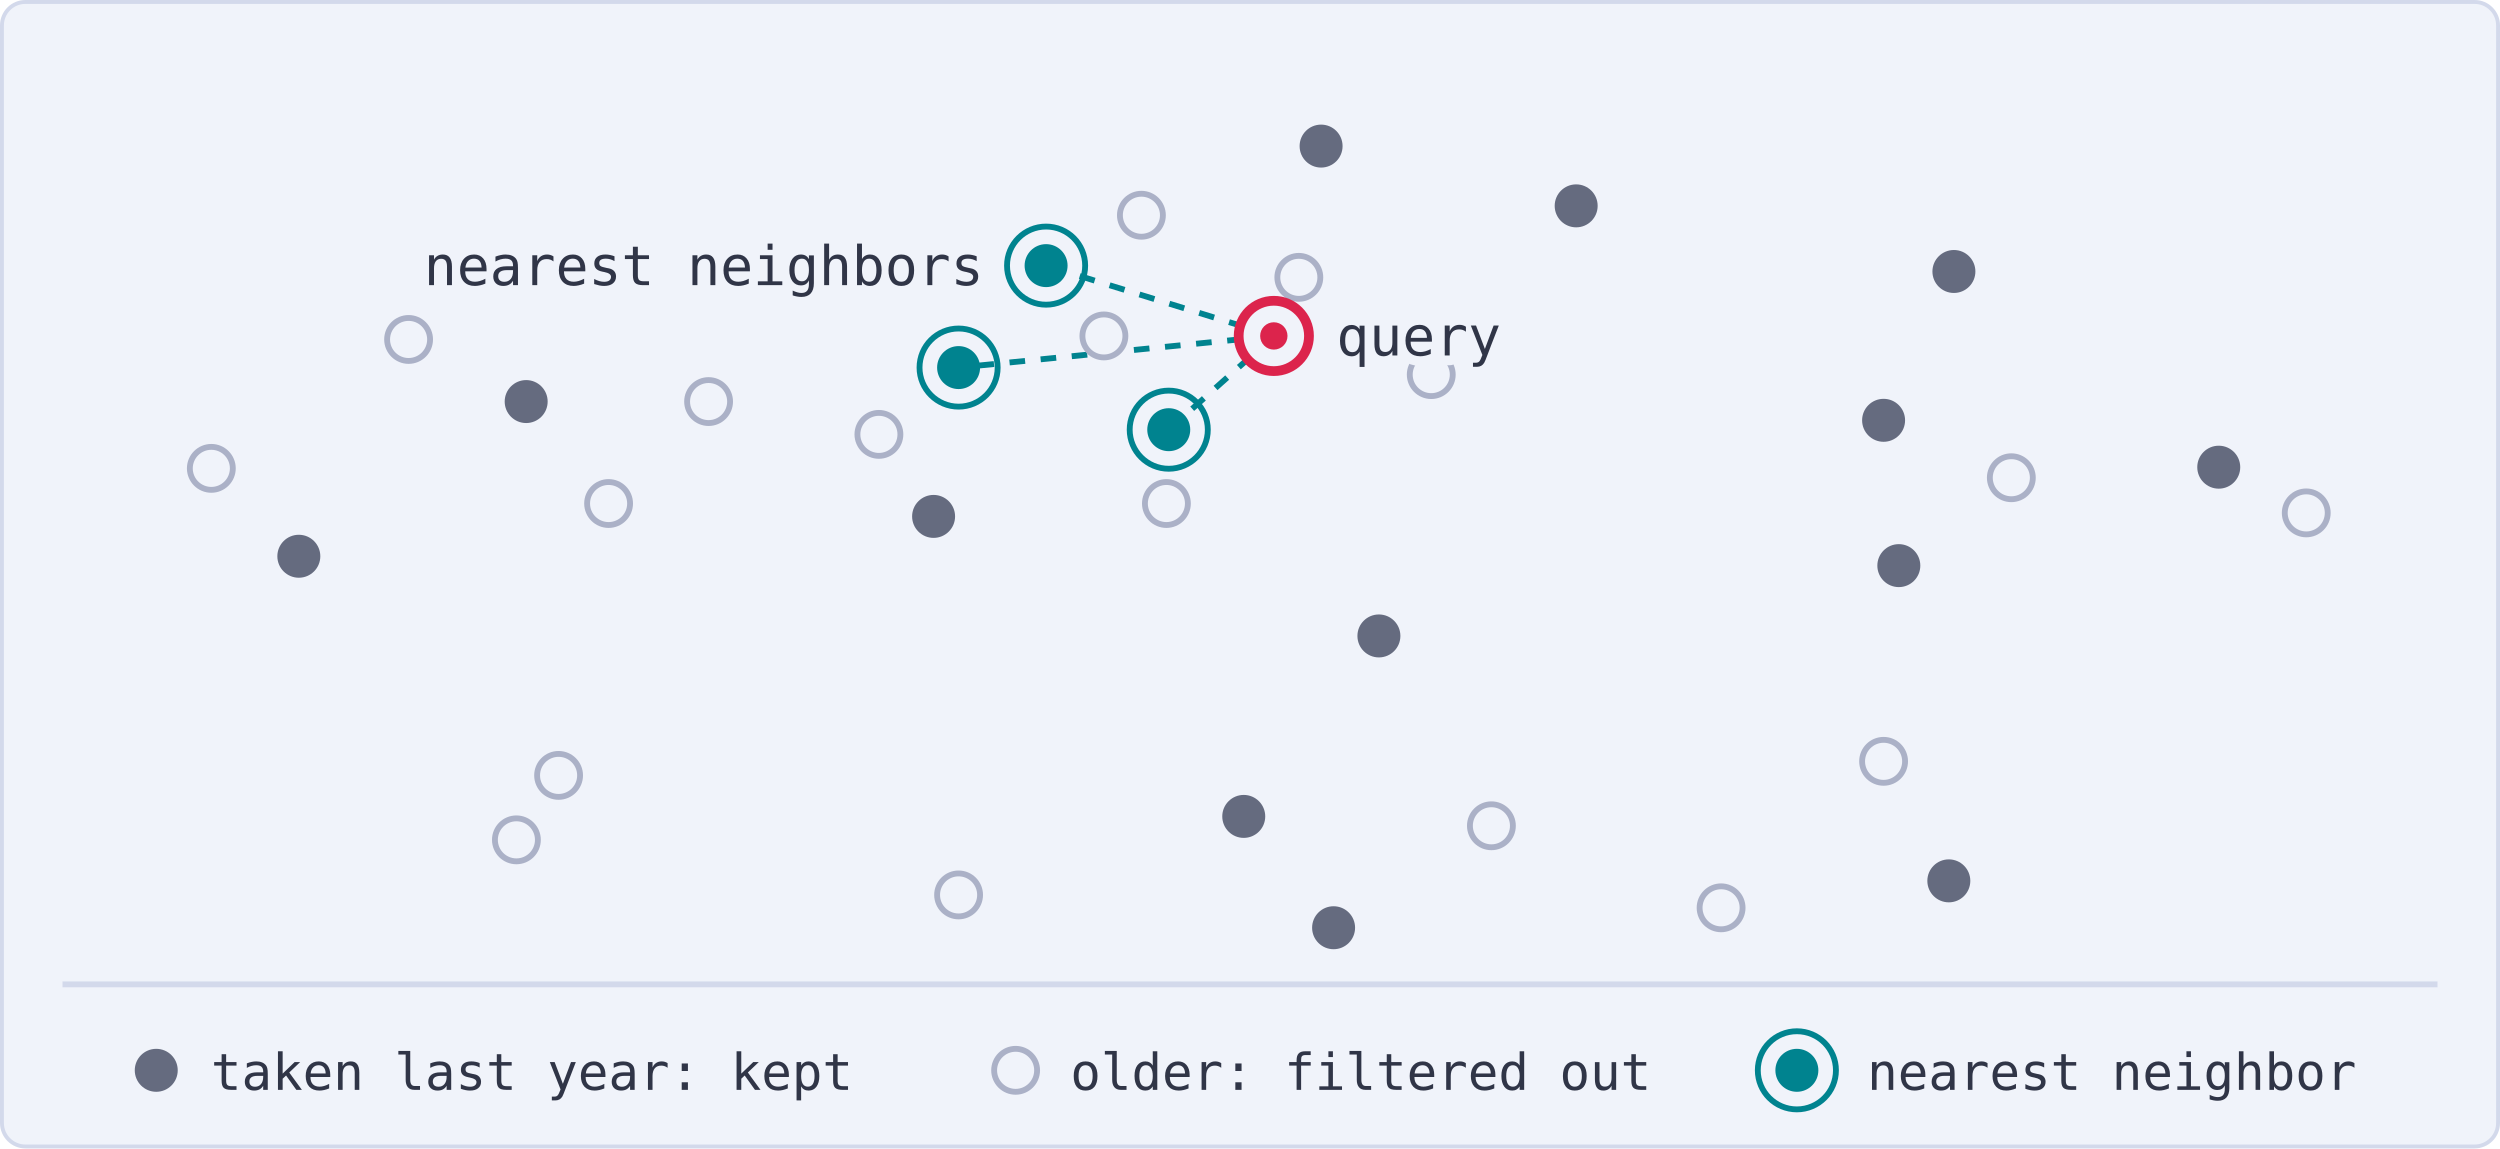
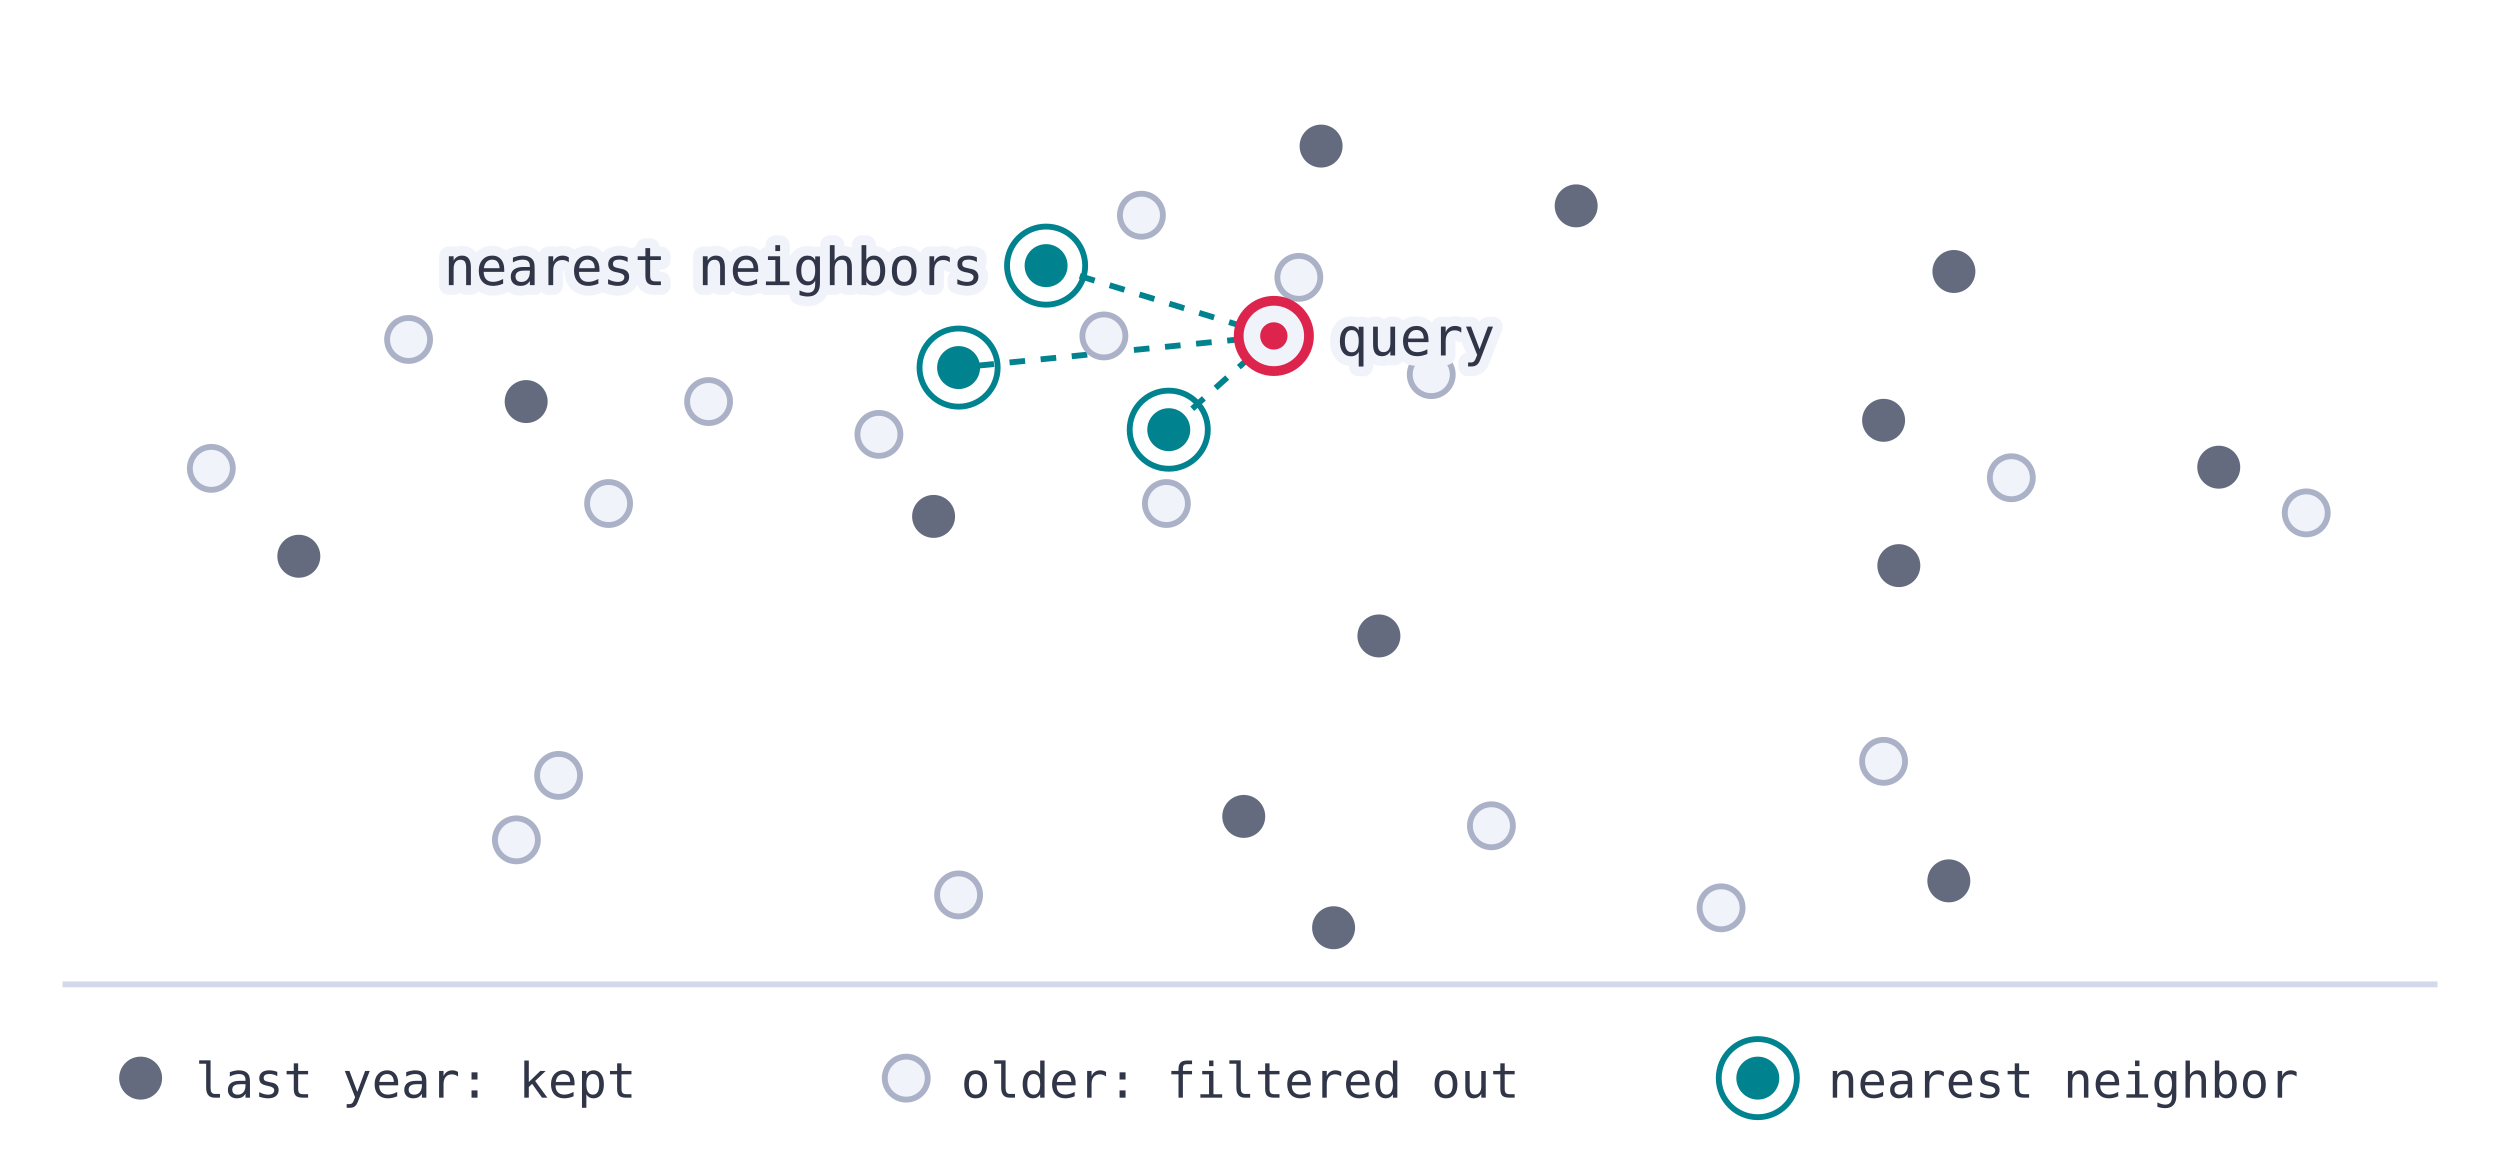
- <svg xmlns="http://www.w3.org/2000/svg" viewBox="0 0 640 294" role="img" aria-labelledby="description">
+ <svg xmlns="http://www.w3.org/2000/svg" viewBox="0 0 640 298" role="img" aria-labelledby="description">
  <defs>
    <marker id="arrow" viewBox="0 0 10 10" refX="9" refY="5" markerWidth="6" markerHeight="6" orient="auto-start-reverse">
      <path d="M0 0 L10 5 L0 10 Z" fill="#656b7f" />
    </marker>
    <marker id="arrow-accent" viewBox="0 0 10 10" refX="9" refY="5" markerWidth="5" markerHeight="5" orient="auto-start-reverse">
      <path d="M0 0 L10 5 L0 10 Z" fill="#dc244c" />
    </marker>
+     <marker id="arrow-v" viewBox="0 0 10 10" refX="9" refY="5" markerWidth="5" markerHeight="5" orient="auto-start-reverse">
+       <path d="M0 0 L10 5 L0 10 Z" fill="#6047ff" />
+     </marker>
  </defs>
-   <rect x="0.5" y="0.5" width="639" height="293" rx="6" fill="#f0f3fa" stroke="#d3d9eb" stroke-width="1" />
  <g font-family="'Geist Mono', ui-monospace, SFMono-Regular, Menlo, Consolas, monospace">
    <line x1="326.1" y1="86" x2="267.8" y2="68" stroke="#00838f" stroke-width="1.5" stroke-dasharray="4 4" />
    <line x1="326.1" y1="86" x2="245.4" y2="94.1" stroke="#00838f" stroke-width="1.5" stroke-dasharray="4 4" />
    <line x1="326.1" y1="86" x2="299.2" y2="110" stroke="#00838f" stroke-width="1.5" stroke-dasharray="4 4" />
    <circle cx="292.2" cy="55.1" r="5.5" fill="#f0f3fa" stroke="#abb1c7" stroke-width="1.5" />
    <circle cx="332.5" cy="71" r="5.5" fill="#f0f3fa" stroke="#abb1c7" stroke-width="1.5" />
    <circle cx="282.6" cy="86" r="5.5" fill="#f0f3fa" stroke="#abb1c7" stroke-width="1.5" />
    <circle cx="366.4" cy="95.9" r="5.5" fill="#f0f3fa" stroke="#abb1c7" stroke-width="1.5" />
    <circle cx="104.6" cy="86.9" r="5.5" fill="#f0f3fa" stroke="#abb1c7" stroke-width="1.5" />
    <circle cx="181.4" cy="102.8" r="5.5" fill="#f0f3fa" stroke="#abb1c7" stroke-width="1.5" />
    <circle cx="225" cy="111.2" r="5.5" fill="#f0f3fa" stroke="#abb1c7" stroke-width="1.5" />
    <circle cx="298.6" cy="128.9" r="5.5" fill="#f0f3fa" stroke="#abb1c7" stroke-width="1.5" />
    <circle cx="54.1" cy="119.9" r="5.5" fill="#f0f3fa" stroke="#abb1c7" stroke-width="1.5" />
    <circle cx="155.8" cy="128.9" r="5.5" fill="#f0f3fa" stroke="#abb1c7" stroke-width="1.5" />
    <circle cx="514.9" cy="122.3" r="5.5" fill="#f0f3fa" stroke="#abb1c7" stroke-width="1.5" />
    <circle cx="590.4" cy="131.3" r="5.5" fill="#f0f3fa" stroke="#abb1c7" stroke-width="1.5" />
    <circle cx="143" cy="198.5" r="5.5" fill="#f0f3fa" stroke="#abb1c7" stroke-width="1.5" />
    <circle cx="132.2" cy="215" r="5.5" fill="#f0f3fa" stroke="#abb1c7" stroke-width="1.5" />
    <circle cx="381.8" cy="211.4" r="5.5" fill="#f0f3fa" stroke="#abb1c7" stroke-width="1.5" />
    <circle cx="245.4" cy="229.1" r="5.5" fill="#f0f3fa" stroke="#abb1c7" stroke-width="1.5" />
    <circle cx="440.6" cy="232.4" r="5.5" fill="#f0f3fa" stroke="#abb1c7" stroke-width="1.5" />
    <circle cx="482.2" cy="194.9" r="5.5" fill="#f0f3fa" stroke="#abb1c7" stroke-width="1.5" />
    <circle cx="338.2" cy="37.4" r="5.5" fill="#656b7f" />
    <circle cx="403.5" cy="52.7" r="5.5" fill="#656b7f" />
    <circle cx="500.2" cy="69.5" r="5.5" fill="#656b7f" />
    <circle cx="134.7" cy="102.8" r="5.5" fill="#656b7f" />
    <circle cx="239" cy="132.2" r="5.5" fill="#656b7f" />
    <circle cx="76.5" cy="142.4" r="5.5" fill="#656b7f" />
    <circle cx="482.2" cy="107.6" r="5.5" fill="#656b7f" />
    <circle cx="568" cy="119.6" r="5.5" fill="#656b7f" />
    <circle cx="486.1" cy="144.8" r="5.5" fill="#656b7f" />
    <circle cx="353" cy="162.8" r="5.5" fill="#656b7f" />
    <circle cx="318.4" cy="209" r="5.5" fill="#656b7f" />
    <circle cx="498.9" cy="225.5" r="5.5" fill="#656b7f" />
    <circle cx="341.4" cy="237.5" r="5.5" fill="#656b7f" />
    <circle cx="267.8" cy="68" r="5.5" fill="#00838f" />
    <circle cx="267.8" cy="68" r="10" fill="none" stroke="#00838f" stroke-width="1.5" />
    <circle cx="245.4" cy="94.1" r="5.5" fill="#00838f" />
    <circle cx="245.4" cy="94.1" r="10" fill="none" stroke="#00838f" stroke-width="1.5" />
    <circle cx="299.2" cy="110" r="5.5" fill="#00838f" />
    <circle cx="299.2" cy="110" r="10" fill="none" stroke="#00838f" stroke-width="1.5" />
    <circle cx="326.1" cy="86" r="9" fill="#f0f3fa" stroke="#dc244c" stroke-width="2.5" />
    <circle cx="326.1" cy="86" r="3.5" fill="#dc244c" />
-     <text x="342.1" y="91" font-size="14" fill="#303547" stroke="#f0f3fa" stroke-width="5" stroke-linejoin="round" paint-order="stroke">query</text>
-     <text x="251.8" y="73" font-size="14" text-anchor="end" fill="#303547" stroke="#f0f3fa" stroke-width="5" stroke-linejoin="round" paint-order="stroke">nearest neighbors</text>
+     <text x="342.1" y="91" font-size="13.5" fill="#303547" stroke="#f0f3fa" stroke-width="5" stroke-linejoin="round" paint-order="stroke">query</text>
+     <text x="251.8" y="73" font-size="13.5" text-anchor="end" fill="#303547" stroke="#f0f3fa" stroke-width="5" stroke-linejoin="round" paint-order="stroke">nearest neighbors</text>
    <line x1="16" y1="252" x2="624" y2="252" stroke="#d3d9eb" stroke-width="1.5" />
-     <circle cx="40" cy="274" r="5.5" fill="#656b7f" />
-     <text x="54" y="279" font-size="13" fill="#303547">taken last year: kept</text>
-     <circle cx="260" cy="274" r="5.5" fill="#f0f3fa" stroke="#abb1c7" stroke-width="1.5" />
-     <text x="274" y="279" font-size="13" fill="#303547">older: filtered out</text>
-     <circle cx="460" cy="274" r="5.5" fill="#00838f" />
-     <circle cx="460" cy="274" r="10" fill="none" stroke="#00838f" stroke-width="1.5" />
-     <text x="478" y="279" font-size="13" fill="#303547">nearest neighbor</text>
+     <circle cx="36" cy="276" r="5.5" fill="#656b7f" />
+     <text x="50" y="281" font-size="12.5" fill="#303547">last year: kept</text>
+     <circle cx="232" cy="276" r="5.5" fill="#f0f3fa" stroke="#abb1c7" stroke-width="1.5" />
+     <text x="246" y="281" font-size="12.5" fill="#303547">older: filtered out</text>
+     <circle cx="450" cy="276" r="5.5" fill="#00838f" />
+     <circle cx="450" cy="276" r="10" fill="none" stroke="#00838f" stroke-width="1.5" />
+     <text x="468" y="281" font-size="12.5" fill="#303547">nearest neighbor</text>
  </g>
</svg>
